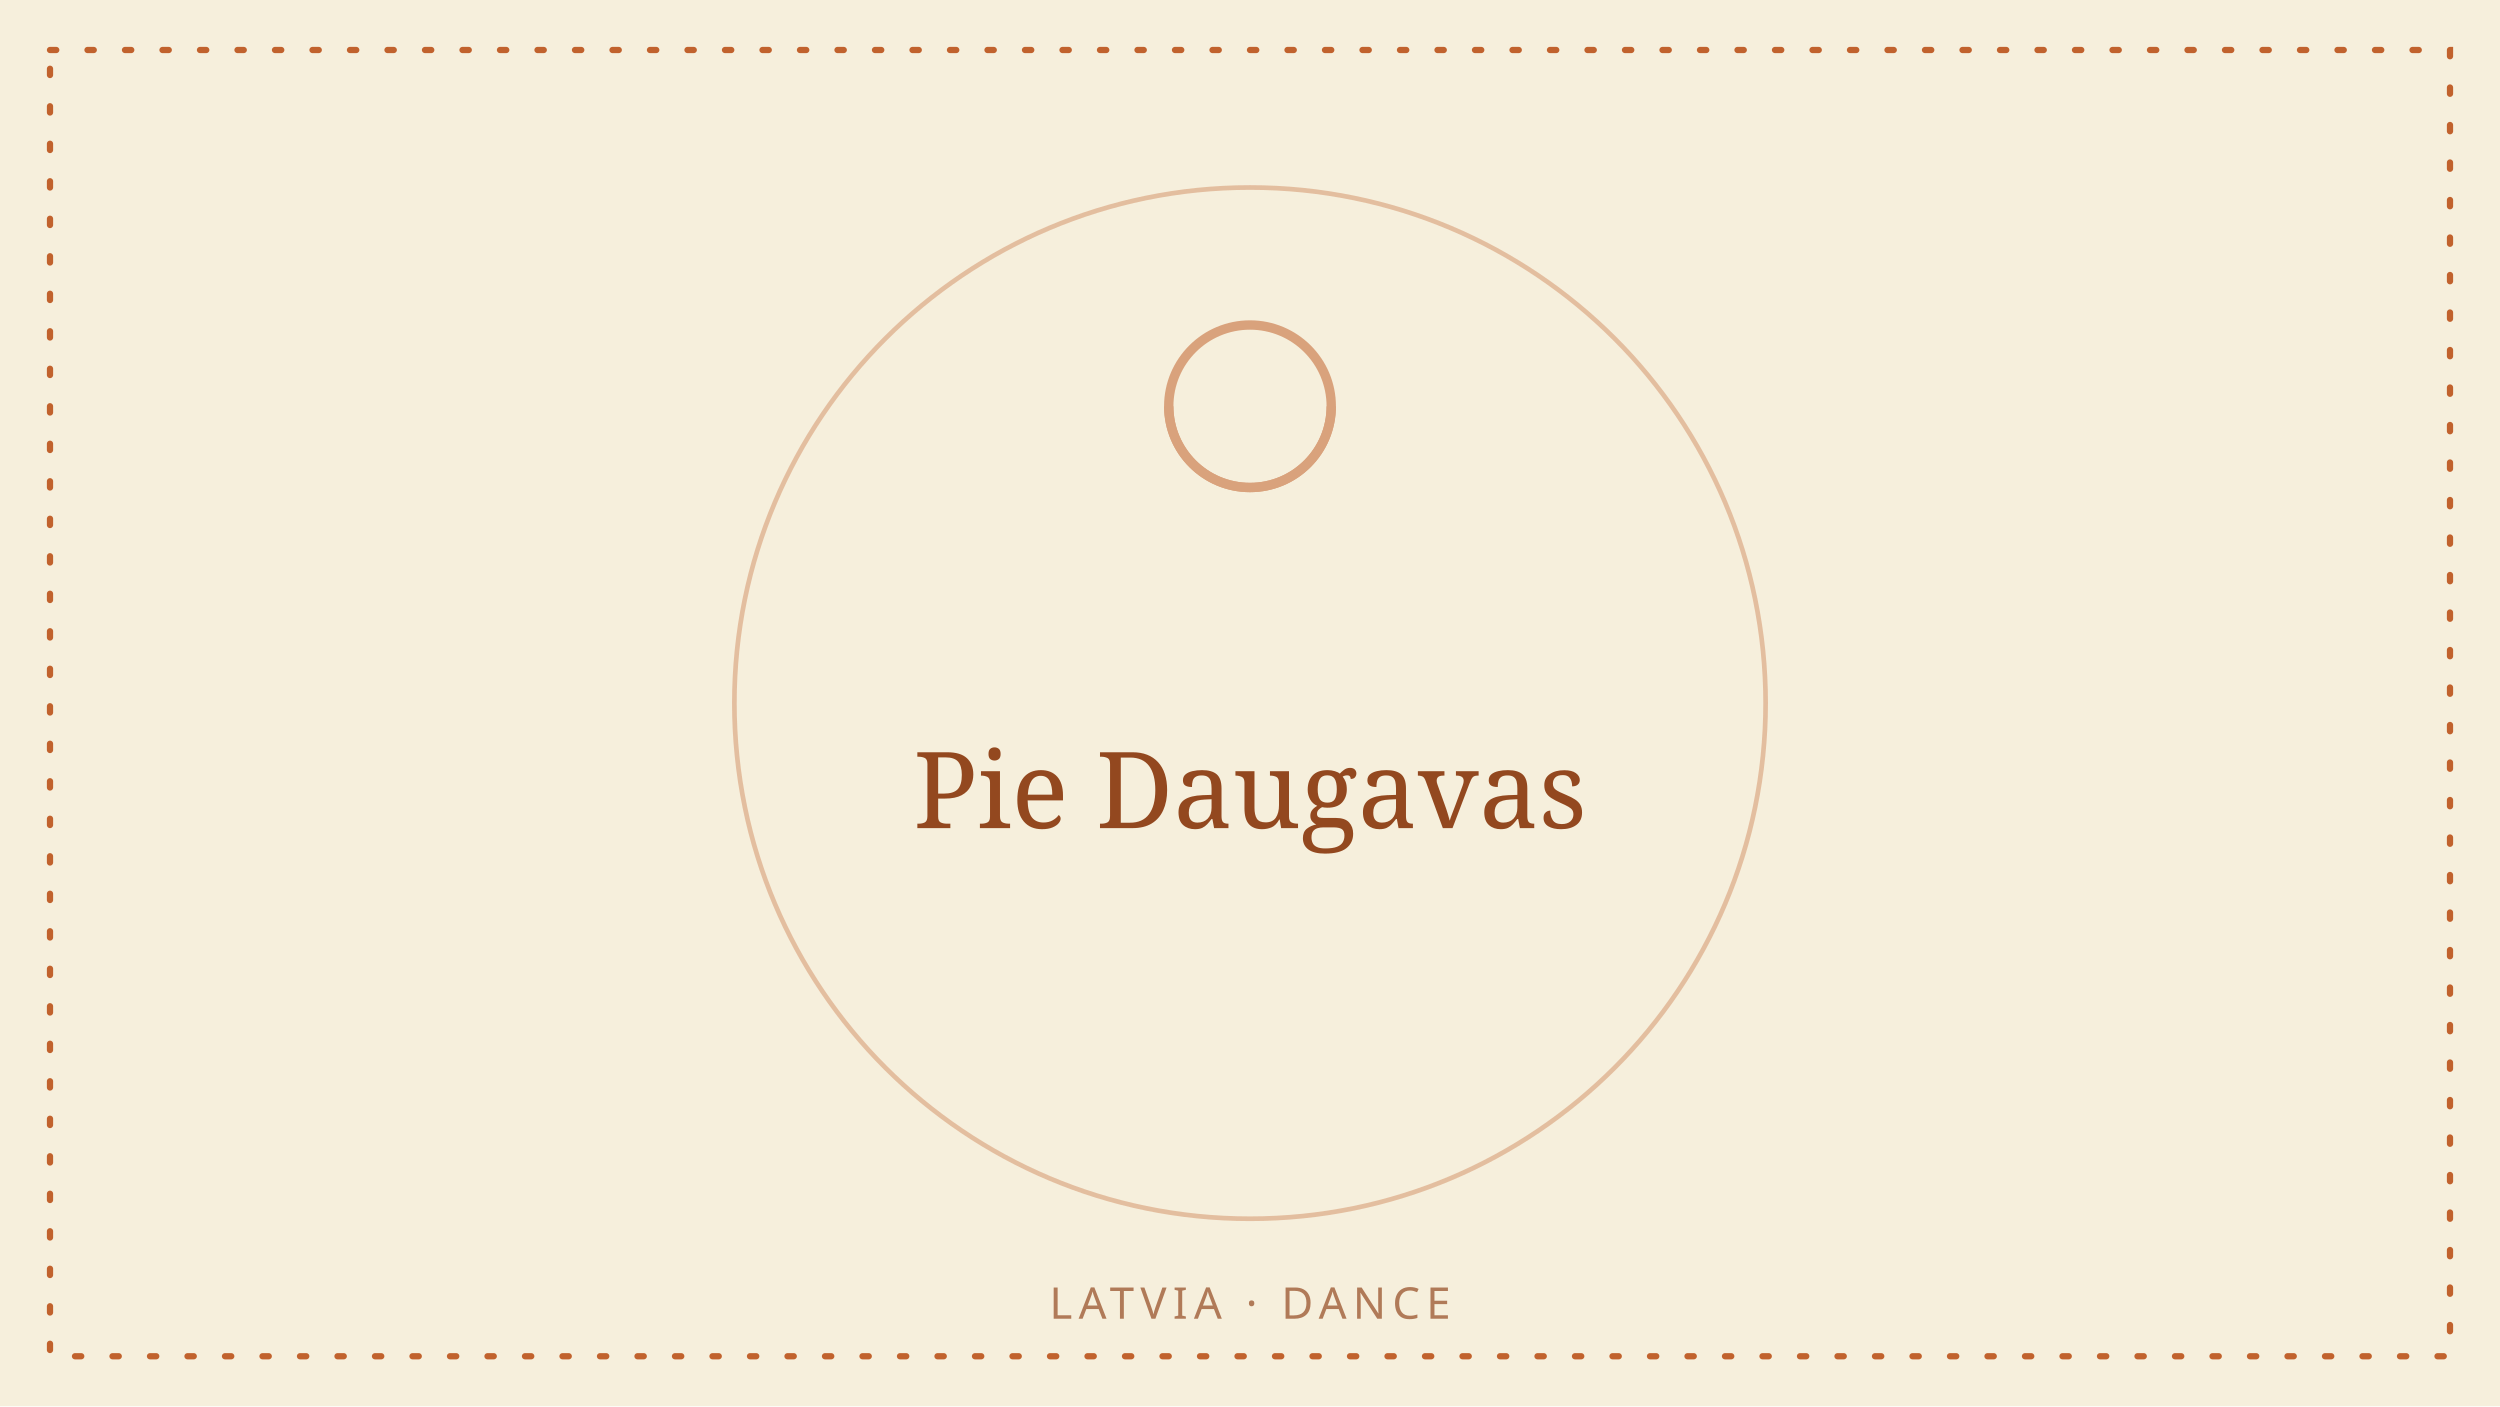
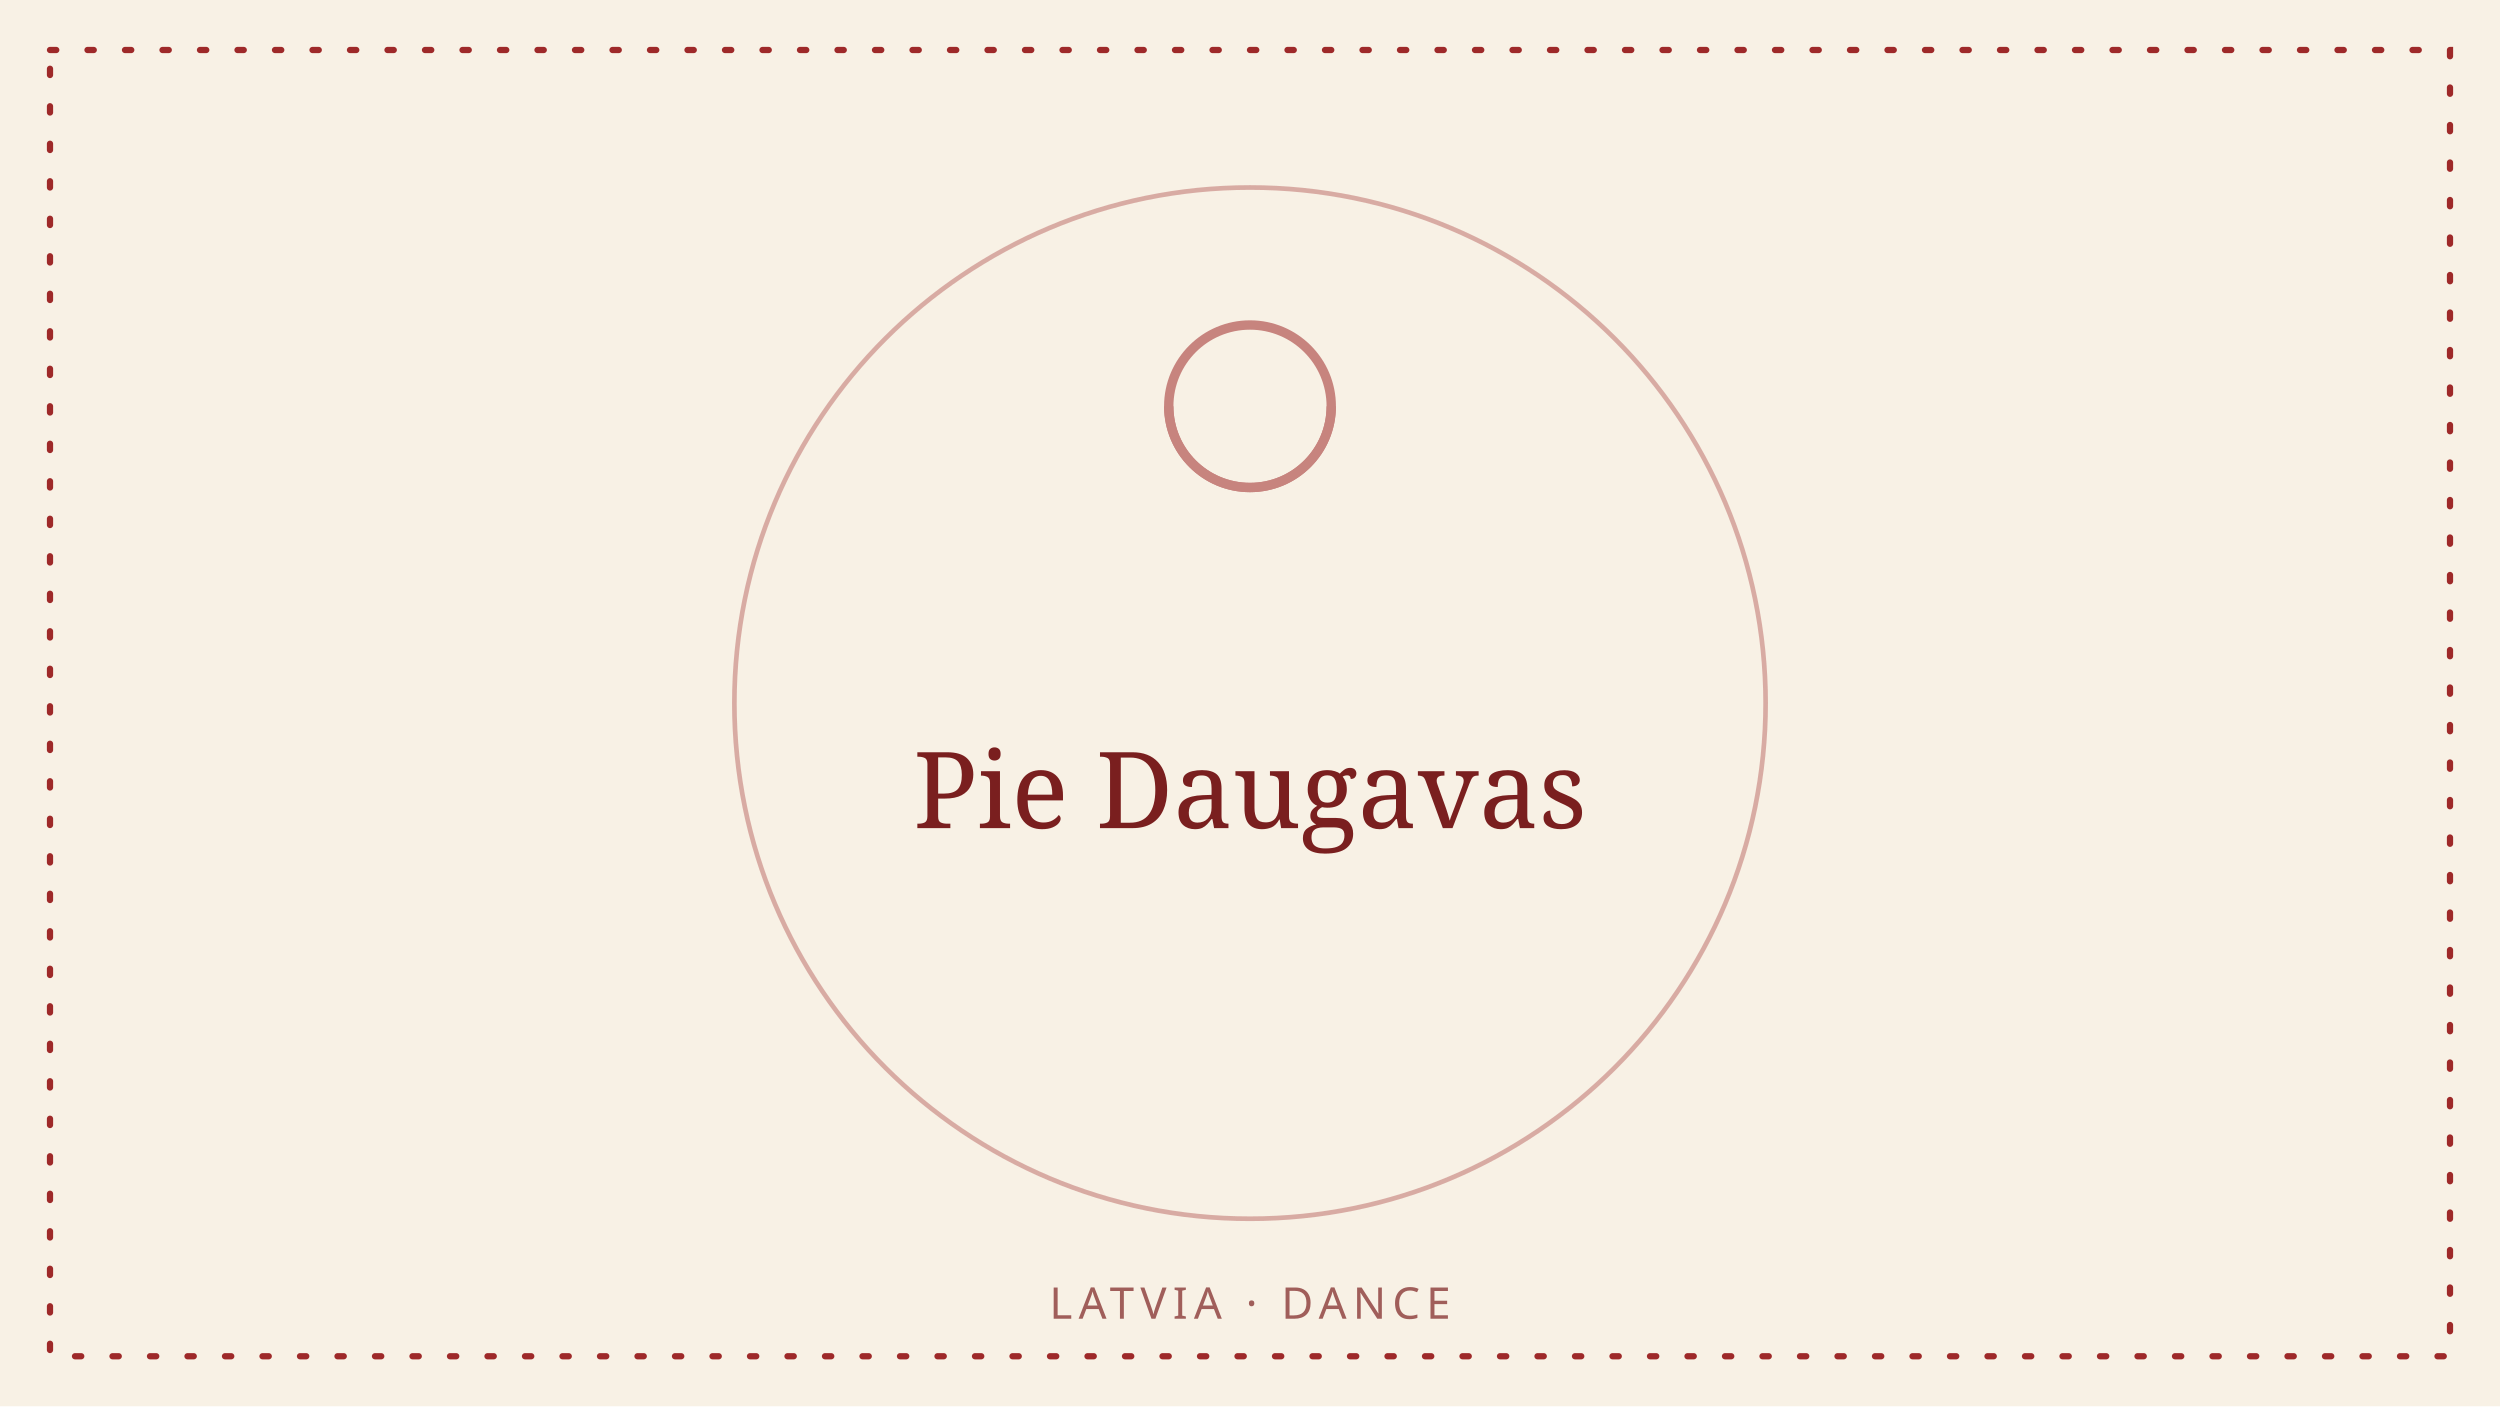
<svg xmlns="http://www.w3.org/2000/svg" viewBox="0 0 800 450" width="800" height="450" role="img">
-   <rect width="800" height="450" fill="#f6efdc" />
-   <rect x="16" y="16" width="768" height="418" fill="none" stroke="#c1622d" stroke-width="2" stroke-dasharray="2 10" stroke-linecap="round" />
-   <circle cx="400" cy="225" r="165" fill="none" stroke="#c1622d" stroke-width="1.5" opacity="0.35" />
-   <g stroke="#c1622d" stroke-width="3" fill="none" opacity="0.55">
+   <rect width="800" height="450" fill="#f8f1e5" />
+   <rect x="16" y="16" width="768" height="418" fill="none" stroke="#9e2929" stroke-width="2" stroke-dasharray="2 10" stroke-linecap="round" />
+   <circle cx="400" cy="225" r="165" fill="none" stroke="#9e2929" stroke-width="1.5" opacity="0.35" />
+   <g stroke="#9e2929" stroke-width="3" fill="none" opacity="0.55">
    <circle cx="400" cy="130" r="26" />
    <path d="M374 130 a26 26 0 0 0 52 0" />
  </g>
-   <text x="50%" y="265" text-anchor="middle" font-family="Georgia, 'Playfair Display', serif" font-size="34" fill="#93481f">Pie Daugavas</text>
-   <text x="50%" y="422" text-anchor="middle" font-family="'Work Sans', sans-serif" font-size="14" letter-spacing="2" fill="#93481f" opacity="0.7">LATVIA · DANCE</text>
+   <text x="50%" y="265" text-anchor="middle" font-family="Georgia, 'Playfair Display', serif" font-size="34" fill="#7a1f1f">Pie Daugavas</text>
+   <text x="50%" y="422" text-anchor="middle" font-family="'Work Sans', sans-serif" font-size="14" letter-spacing="2" fill="#7a1f1f" opacity="0.7">LATVIA · DANCE</text>
</svg>
